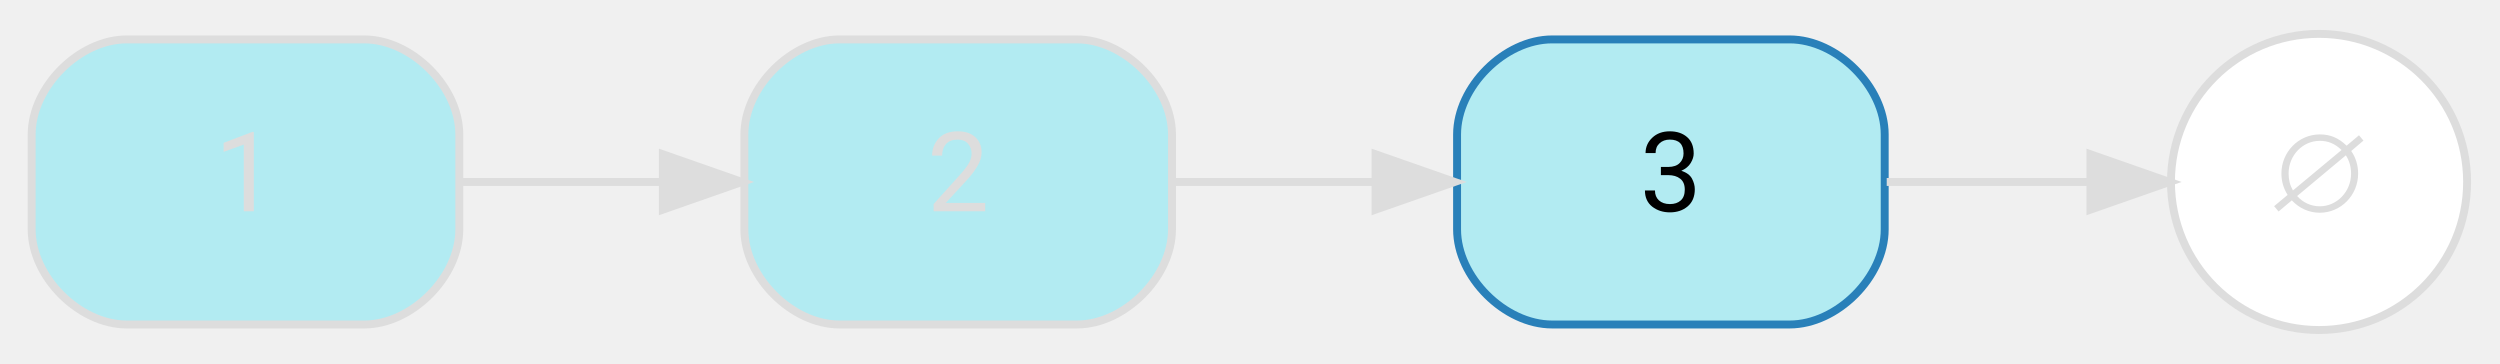
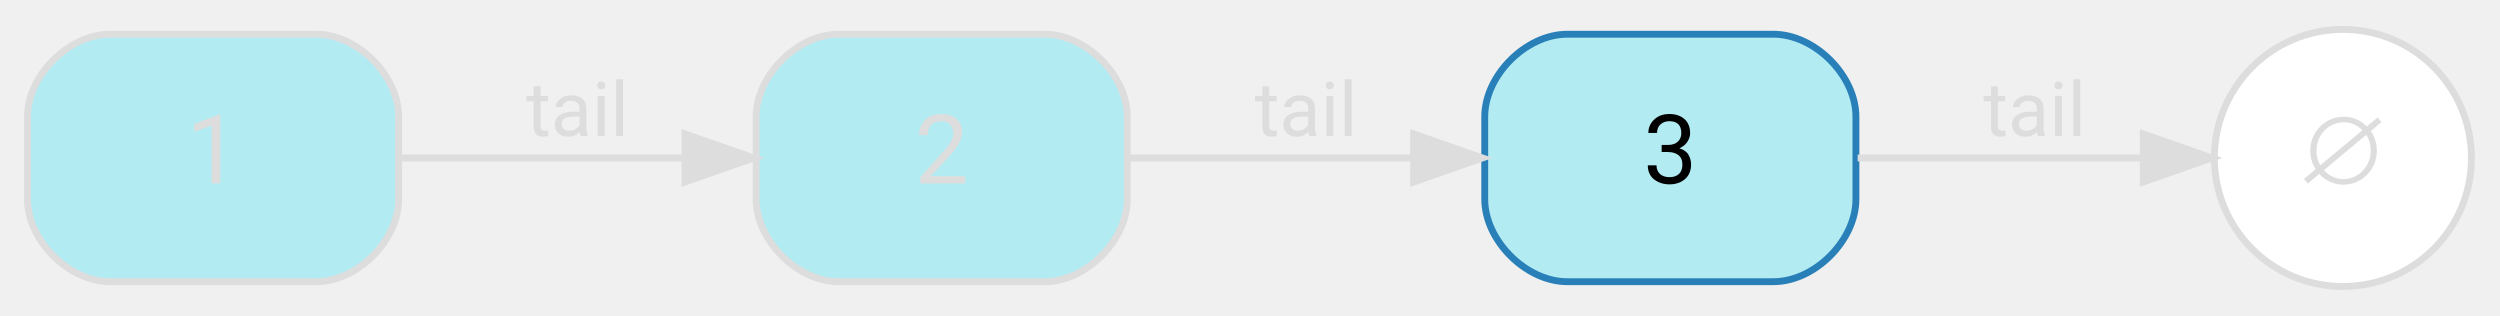
- <svg xmlns="http://www.w3.org/2000/svg" width="316pt" height="46pt" viewBox="0.00 0.00 315.70 45.70">
+ <svg xmlns="http://www.w3.org/2000/svg" width="364pt" height="46pt" viewBox="0.00 0.00 363.70 45.70">
  <g id="graph0" class="graph" transform="scale(1 1) rotate(0) translate(4 41.6967)">
    <g id="node1" class="node">
-       <path fill="#b2ebf2" stroke="#2980b9" d="M222,-36.848C222,-36.848 192,-36.848 192,-36.848 186,-36.848 180,-30.848 180,-24.848 180,-24.848 180,-12.848 180,-12.848 180,-6.848 186,-.848 192,-.848 192,-.848 222,-.848 222,-.848 228,-.848 234,-6.848 234,-12.848 234,-12.848 234,-24.848 234,-24.848 234,-30.848 228,-36.848 222,-36.848" />
-       <text text-anchor="middle" x="207" y="-15.148" font-family="Segoe UI,Roboto,Helvetica,Arial,sans-serif" font-size="14.00" fill="#000000">3</text>
+       <path fill="#b2ebf2" stroke="#2980b9" d="M254,-36.848C254,-36.848 224,-36.848 224,-36.848 218,-36.848 212,-30.848 212,-24.848 212,-24.848 212,-12.848 212,-12.848 212,-6.848 218,-.848 224,-.848 224,-.848 254,-.848 254,-.848 260,-.848 266,-6.848 266,-12.848 266,-12.848 266,-24.848 266,-24.848 266,-30.848 260,-36.848 254,-36.848" />
+       <text text-anchor="middle" x="239" y="-15.148" font-family="Segoe UI,Roboto,Helvetica,Arial,sans-serif" font-size="14.00" fill="#000000">3</text>
    </g>
    <g id="node4" class="node">
-       <ellipse fill="#ffffff" stroke="#dddddd" cx="288.848" cy="-18.848" rx="18.698" ry="18.698" />
-       <text text-anchor="middle" x="288.848" y="-15.148" font-family="Segoe UI,Roboto,Helvetica,Arial,sans-serif" font-size="14.00" fill="#dddddd">∅</text>
+       <ellipse fill="#ffffff" stroke="#dddddd" cx="336.848" cy="-18.848" rx="18.698" ry="18.698" />
+       <text text-anchor="middle" x="336.848" y="-15.148" font-family="Segoe UI,Roboto,Helvetica,Arial,sans-serif" font-size="14.00" fill="#dddddd">∅</text>
    </g>
    <g id="edge3" class="edge">
-       <path fill="none" stroke="#dddddd" d="M234.254,-18.848C242.494,-18.848 251.569,-18.848 259.915,-18.848" />
-       <polygon fill="#dddddd" stroke="#dddddd" points="259.978,-22.348 269.978,-18.848 259.978,-15.348 259.978,-22.348" />
+       <path fill="none" stroke="#dddddd" d="M266.256,-18.848C279.068,-18.848 294.364,-18.848 307.437,-18.848" />
+       <polygon fill="#dddddd" stroke="#dddddd" points="307.792,-22.348 317.792,-18.848 307.792,-15.348 307.792,-22.348" />
+       <text text-anchor="middle" x="292" y="-22.048" font-family="Segoe UI,Roboto,Helvetica,Arial,sans-serif" font-size="11.00" fill="#dddddd">tail</text>
    </g>
    <g id="node2" class="node">
      <path fill="#b2ebf2" stroke="#dddddd" d="M42,-36.848C42,-36.848 12,-36.848 12,-36.848 6,-36.848 0,-30.848 0,-24.848 0,-24.848 0,-12.848 0,-12.848 0,-6.848 6,-.848 12,-.848 12,-.848 42,-.848 42,-.848 48,-.848 54,-6.848 54,-12.848 54,-12.848 54,-24.848 54,-24.848 54,-30.848 48,-36.848 42,-36.848" />
      <text text-anchor="middle" x="27" y="-15.148" font-family="Segoe UI,Roboto,Helvetica,Arial,sans-serif" font-size="14.00" fill="#dddddd">1</text>
    </g>
    <g id="node3" class="node">
-       <path fill="#b2ebf2" stroke="#dddddd" d="M132,-36.848C132,-36.848 102,-36.848 102,-36.848 96,-36.848 90,-30.848 90,-24.848 90,-24.848 90,-12.848 90,-12.848 90,-6.848 96,-.848 102,-.848 102,-.848 132,-.848 132,-.848 138,-.848 144,-6.848 144,-12.848 144,-12.848 144,-24.848 144,-24.848 144,-30.848 138,-36.848 132,-36.848" />
-       <text text-anchor="middle" x="117" y="-15.148" font-family="Segoe UI,Roboto,Helvetica,Arial,sans-serif" font-size="14.00" fill="#dddddd">2</text>
+       <path fill="#b2ebf2" stroke="#dddddd" d="M148,-36.848C148,-36.848 118,-36.848 118,-36.848 112,-36.848 106,-30.848 106,-24.848 106,-24.848 106,-12.848 106,-12.848 106,-6.848 112,-.848 118,-.848 118,-.848 148,-.848 148,-.848 154,-.848 160,-6.848 160,-12.848 160,-12.848 160,-24.848 160,-24.848 160,-30.848 154,-36.848 148,-36.848" />
+       <text text-anchor="middle" x="133" y="-15.148" font-family="Segoe UI,Roboto,Helvetica,Arial,sans-serif" font-size="14.00" fill="#dddddd">2</text>
    </g>
    <g id="edge1" class="edge">
-       <path fill="none" stroke="#dddddd" d="M54.003,-18.848C62.028,-18.848 70.966,-18.848 79.531,-18.848" />
-       <polygon fill="#dddddd" stroke="#dddddd" points="79.705,-22.348 89.705,-18.848 79.705,-15.348 79.705,-22.348" />
+       <path fill="none" stroke="#dddddd" d="M54.023,-18.848C66.633,-18.848 81.851,-18.848 95.548,-18.848" />
+       <polygon fill="#dddddd" stroke="#dddddd" points="95.658,-22.348 105.658,-18.848 95.658,-15.348 95.658,-22.348" />
+       <text text-anchor="middle" x="80" y="-22.048" font-family="Segoe UI,Roboto,Helvetica,Arial,sans-serif" font-size="11.00" fill="#dddddd">tail</text>
    </g>
    <g id="edge2" class="edge">
-       <path fill="none" stroke="#dddddd" d="M144.003,-18.848C152.028,-18.848 160.966,-18.848 169.531,-18.848" />
-       <polygon fill="#dddddd" stroke="#dddddd" points="169.705,-22.348 179.705,-18.848 169.705,-15.348 169.705,-22.348" />
+       <path fill="none" stroke="#dddddd" d="M160.023,-18.848C172.633,-18.848 187.851,-18.848 201.548,-18.848" />
+       <polygon fill="#dddddd" stroke="#dddddd" points="201.658,-22.348 211.658,-18.848 201.658,-15.348 201.658,-22.348" />
+       <text text-anchor="middle" x="186" y="-22.048" font-family="Segoe UI,Roboto,Helvetica,Arial,sans-serif" font-size="11.00" fill="#dddddd">tail</text>
    </g>
  </g>
</svg>
